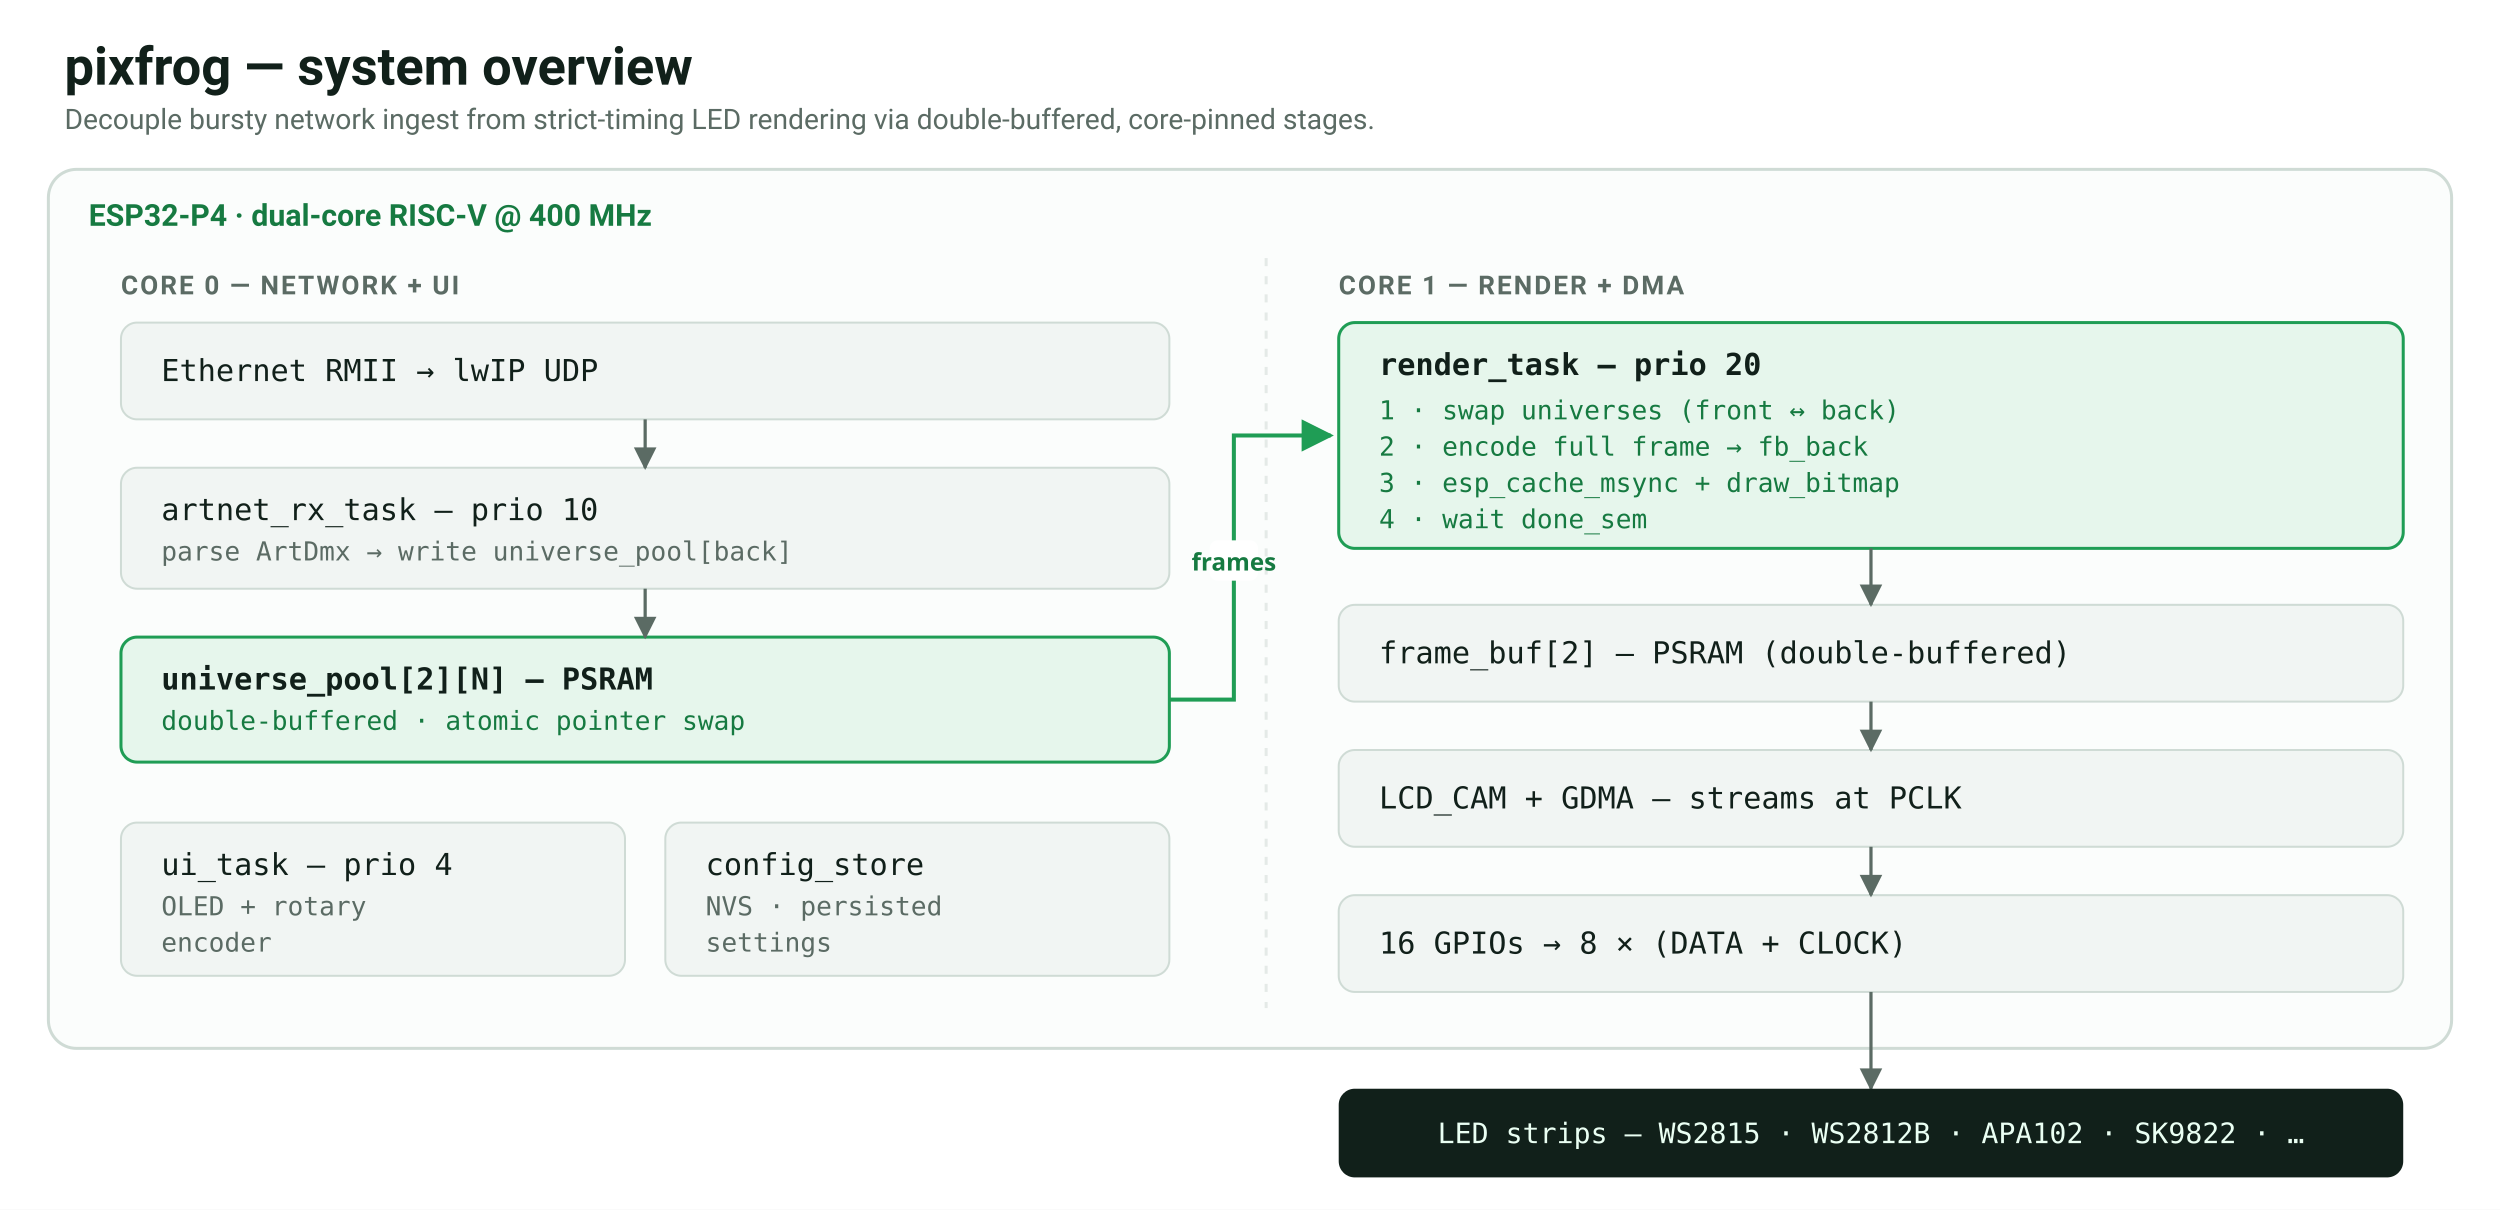
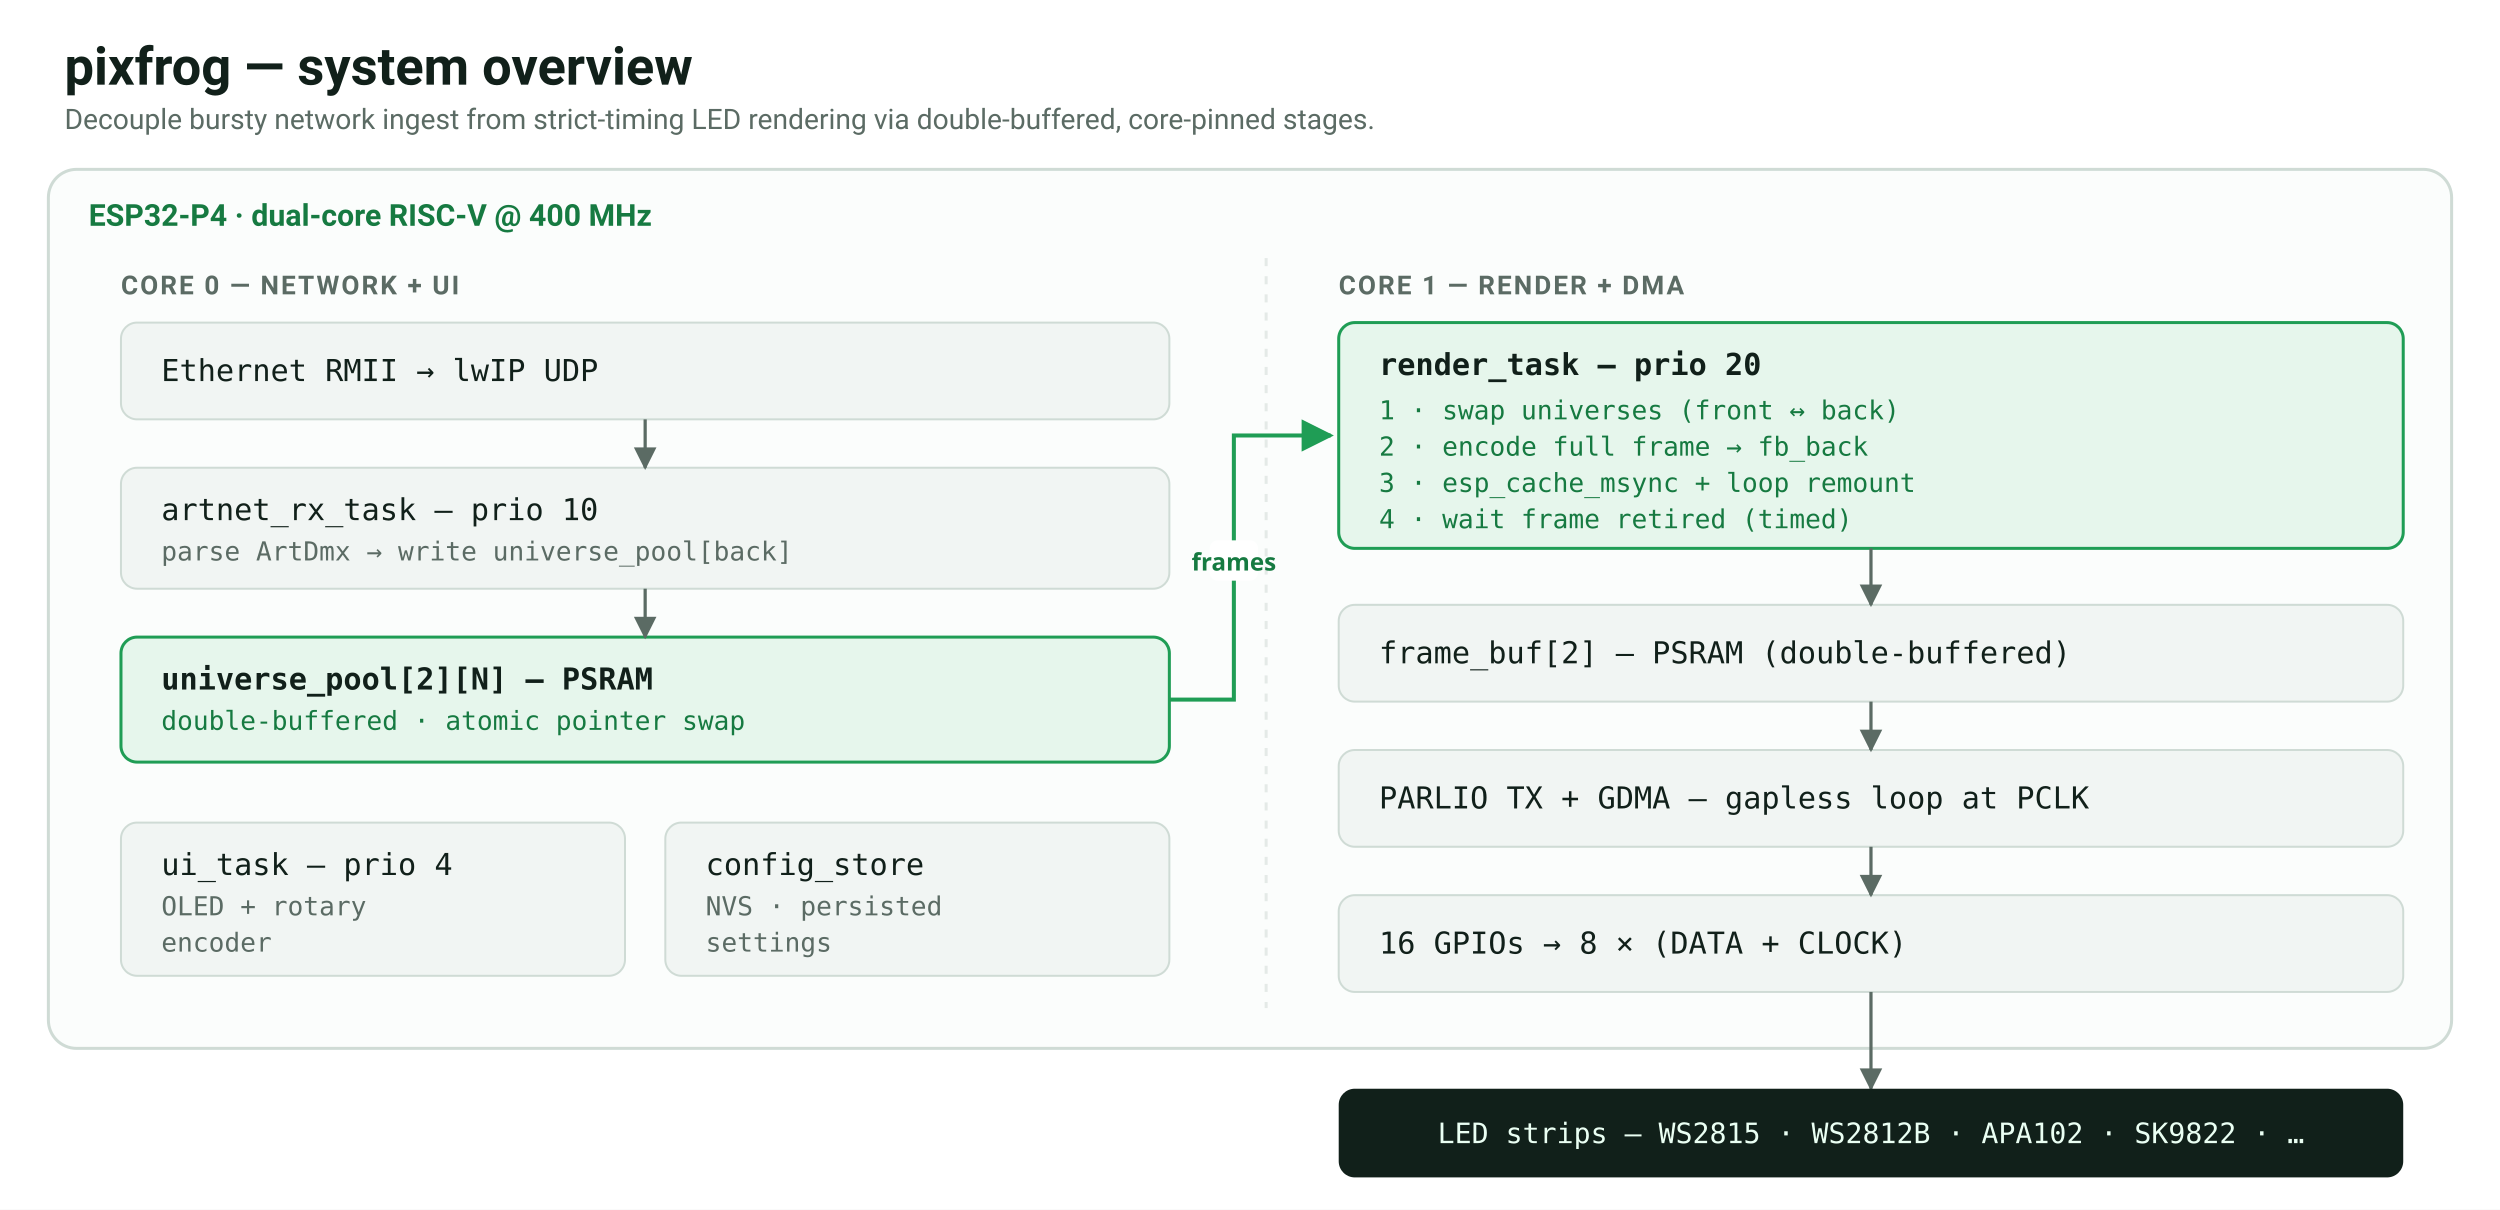
<svg xmlns="http://www.w3.org/2000/svg" viewBox="0 0 1240 600" font-family="system-ui, -apple-system, 'Segoe UI', Roboto, sans-serif">
  <defs>
    <marker id="ar" viewBox="0 0 10 10" refX="9" refY="5" markerWidth="7" markerHeight="7" orient="auto-start-reverse">
      <path d="M0 0L10 5L0 10z" fill="#5b6b64" />
    </marker>
    <marker id="arg" viewBox="0 0 10 10" refX="9" refY="5" markerWidth="8" markerHeight="8" orient="auto-start-reverse">
      <path d="M0 0L10 5L0 10z" fill="#1f9d55" />
    </marker>
  </defs>
  <rect width="1240" height="600" fill="#ffffff" />
  <text x="32" y="42" font-size="26" font-weight="700" fill="#11201a">pixfrog — system overview</text>
  <text x="32" y="64" font-size="14" fill="#5b6b64">Decouple bursty network ingest from strict-timing LED rendering via double-buffered, core-pinned stages.</text>
  <rect x="24" y="84" width="1192" height="436" rx="14" fill="#fbfdfc" stroke="#cfdbd5" stroke-width="1.5" />
  <text x="44" y="112" font-size="15" font-weight="700" fill="#167a41">ESP32-P4 · dual-core RISC-V @ 400 MHz</text>
  <text x="60" y="146" font-size="13" font-weight="700" fill="#5b6b64" letter-spacing="1">CORE 0 — NETWORK + UI</text>
  <text x="664" y="146" font-size="13" font-weight="700" fill="#5b6b64" letter-spacing="1">CORE 1 — RENDER + DMA</text>
  <line x1="628" y1="128" x2="628" y2="500" stroke="#e4eae7" stroke-width="1.5" stroke-dasharray="4 5" />
  <g font-family="'DejaVu Sans Mono', ui-monospace, monospace">
    <rect x="60" y="160" width="520" height="48" rx="8" fill="#f1f5f3" stroke="#cfdbd5" />
    <text x="80" y="189" font-size="15" fill="#11201a">Ethernet RMII  →  lwIP UDP</text>
    <rect x="60" y="232" width="520" height="60" rx="8" fill="#f1f5f3" stroke="#cfdbd5" />
    <text x="80" y="258" font-size="15" fill="#11201a">artnet_rx_task — prio 10</text>
    <text x="80" y="278" font-size="13" fill="#5b6b64">parse ArtDmx → write universe_pool[back]</text>
    <rect x="60" y="316" width="520" height="62" rx="8" fill="#e6f6ec" stroke="#1f9d55" stroke-width="1.5" />
    <text x="80" y="342" font-size="15" font-weight="700" fill="#11201a">universe_pool[2][N] — PSRAM</text>
    <text x="80" y="362" font-size="13" fill="#167a41">double-buffered · atomic pointer swap</text>
    <rect x="60" y="408" width="250" height="76" rx="8" fill="#f1f5f3" stroke="#cfdbd5" />
    <text x="80" y="434" font-size="15" fill="#11201a">ui_task — prio 4</text>
    <text x="80" y="454" font-size="13" fill="#5b6b64">OLED + rotary</text>
    <text x="80" y="472" font-size="13" fill="#5b6b64">encoder</text>
    <rect x="330" y="408" width="250" height="76" rx="8" fill="#f1f5f3" stroke="#cfdbd5" />
    <text x="350" y="434" font-size="15" fill="#11201a">config_store</text>
    <text x="350" y="454" font-size="13" fill="#5b6b64">NVS · persisted</text>
    <text x="350" y="472" font-size="13" fill="#5b6b64">settings</text>
  </g>
  <line x1="320" y1="208" x2="320" y2="232" stroke="#5b6b64" stroke-width="1.6" marker-end="url(#ar)" />
  <line x1="320" y1="292" x2="320" y2="316" stroke="#5b6b64" stroke-width="1.6" marker-end="url(#ar)" />
  <g font-family="'DejaVu Sans Mono', ui-monospace, monospace">
    <rect x="664" y="160" width="528" height="112" rx="8" fill="#e6f6ec" stroke="#1f9d55" stroke-width="1.5" />
    <text x="684" y="186" font-size="15" font-weight="700" fill="#11201a">render_task — prio 20</text>
    <text x="684" y="208" font-size="13" fill="#167a41">1 · swap universes (front ↔ back)</text>
    <text x="684" y="226" font-size="13" fill="#167a41">2 · encode full frame → fb_back</text>
-     <text x="684" y="244" font-size="13" fill="#167a41">3 · esp_cache_msync + draw_bitmap</text>
-     <text x="684" y="262" font-size="13" fill="#167a41">4 · wait done_sem</text>
+     <text x="684" y="244" font-size="13" fill="#167a41">3 · esp_cache_msync + loop remount</text>
+     <text x="684" y="262" font-size="13" fill="#167a41">4 · wait frame retired (timed)</text>
    <rect x="664" y="300" width="528" height="48" rx="8" fill="#f1f5f3" stroke="#cfdbd5" />
    <text x="684" y="329" font-size="15" fill="#11201a">frame_buf[2] — PSRAM (double-buffered)</text>
    <rect x="664" y="372" width="528" height="48" rx="8" fill="#f1f5f3" stroke="#cfdbd5" />
-     <text x="684" y="401" font-size="15" fill="#11201a">LCD_CAM + GDMA — streams at PCLK</text>
+     <text x="684" y="401" font-size="15" fill="#11201a">PARLIO TX + GDMA — gapless loop at PCLK</text>
    <rect x="664" y="444" width="528" height="48" rx="8" fill="#f1f5f3" stroke="#cfdbd5" />
    <text x="684" y="473" font-size="15" fill="#11201a">16 GPIOs → 8 × (DATA + CLOCK)</text>
  </g>
  <line x1="928" y1="272" x2="928" y2="300" stroke="#5b6b64" stroke-width="1.6" marker-end="url(#ar)" />
  <line x1="928" y1="348" x2="928" y2="372" stroke="#5b6b64" stroke-width="1.6" marker-end="url(#ar)" />
  <line x1="928" y1="420" x2="928" y2="444" stroke="#5b6b64" stroke-width="1.6" marker-end="url(#ar)" />
  <path d="M580 347 H612 V216 H660" fill="none" stroke="#1f9d55" stroke-width="2" marker-end="url(#arg)" />
  <rect x="600" y="268" width="24" height="20" rx="4" fill="#ffffff" />
  <text x="612" y="283" font-size="12" font-weight="700" fill="#167a41" text-anchor="middle" font-family="system-ui, sans-serif">frames</text>
  <line x1="928" y1="492" x2="928" y2="540" stroke="#5b6b64" stroke-width="1.6" marker-end="url(#ar)" />
  <rect x="664" y="540" width="528" height="44" rx="8" fill="#11201a" />
  <text x="928" y="567" font-size="14" fill="#eafff3" text-anchor="middle" font-family="'DejaVu Sans Mono', monospace">LED strips — WS2815 · WS2812B · APA102 · SK9822 · …</text>
</svg>
